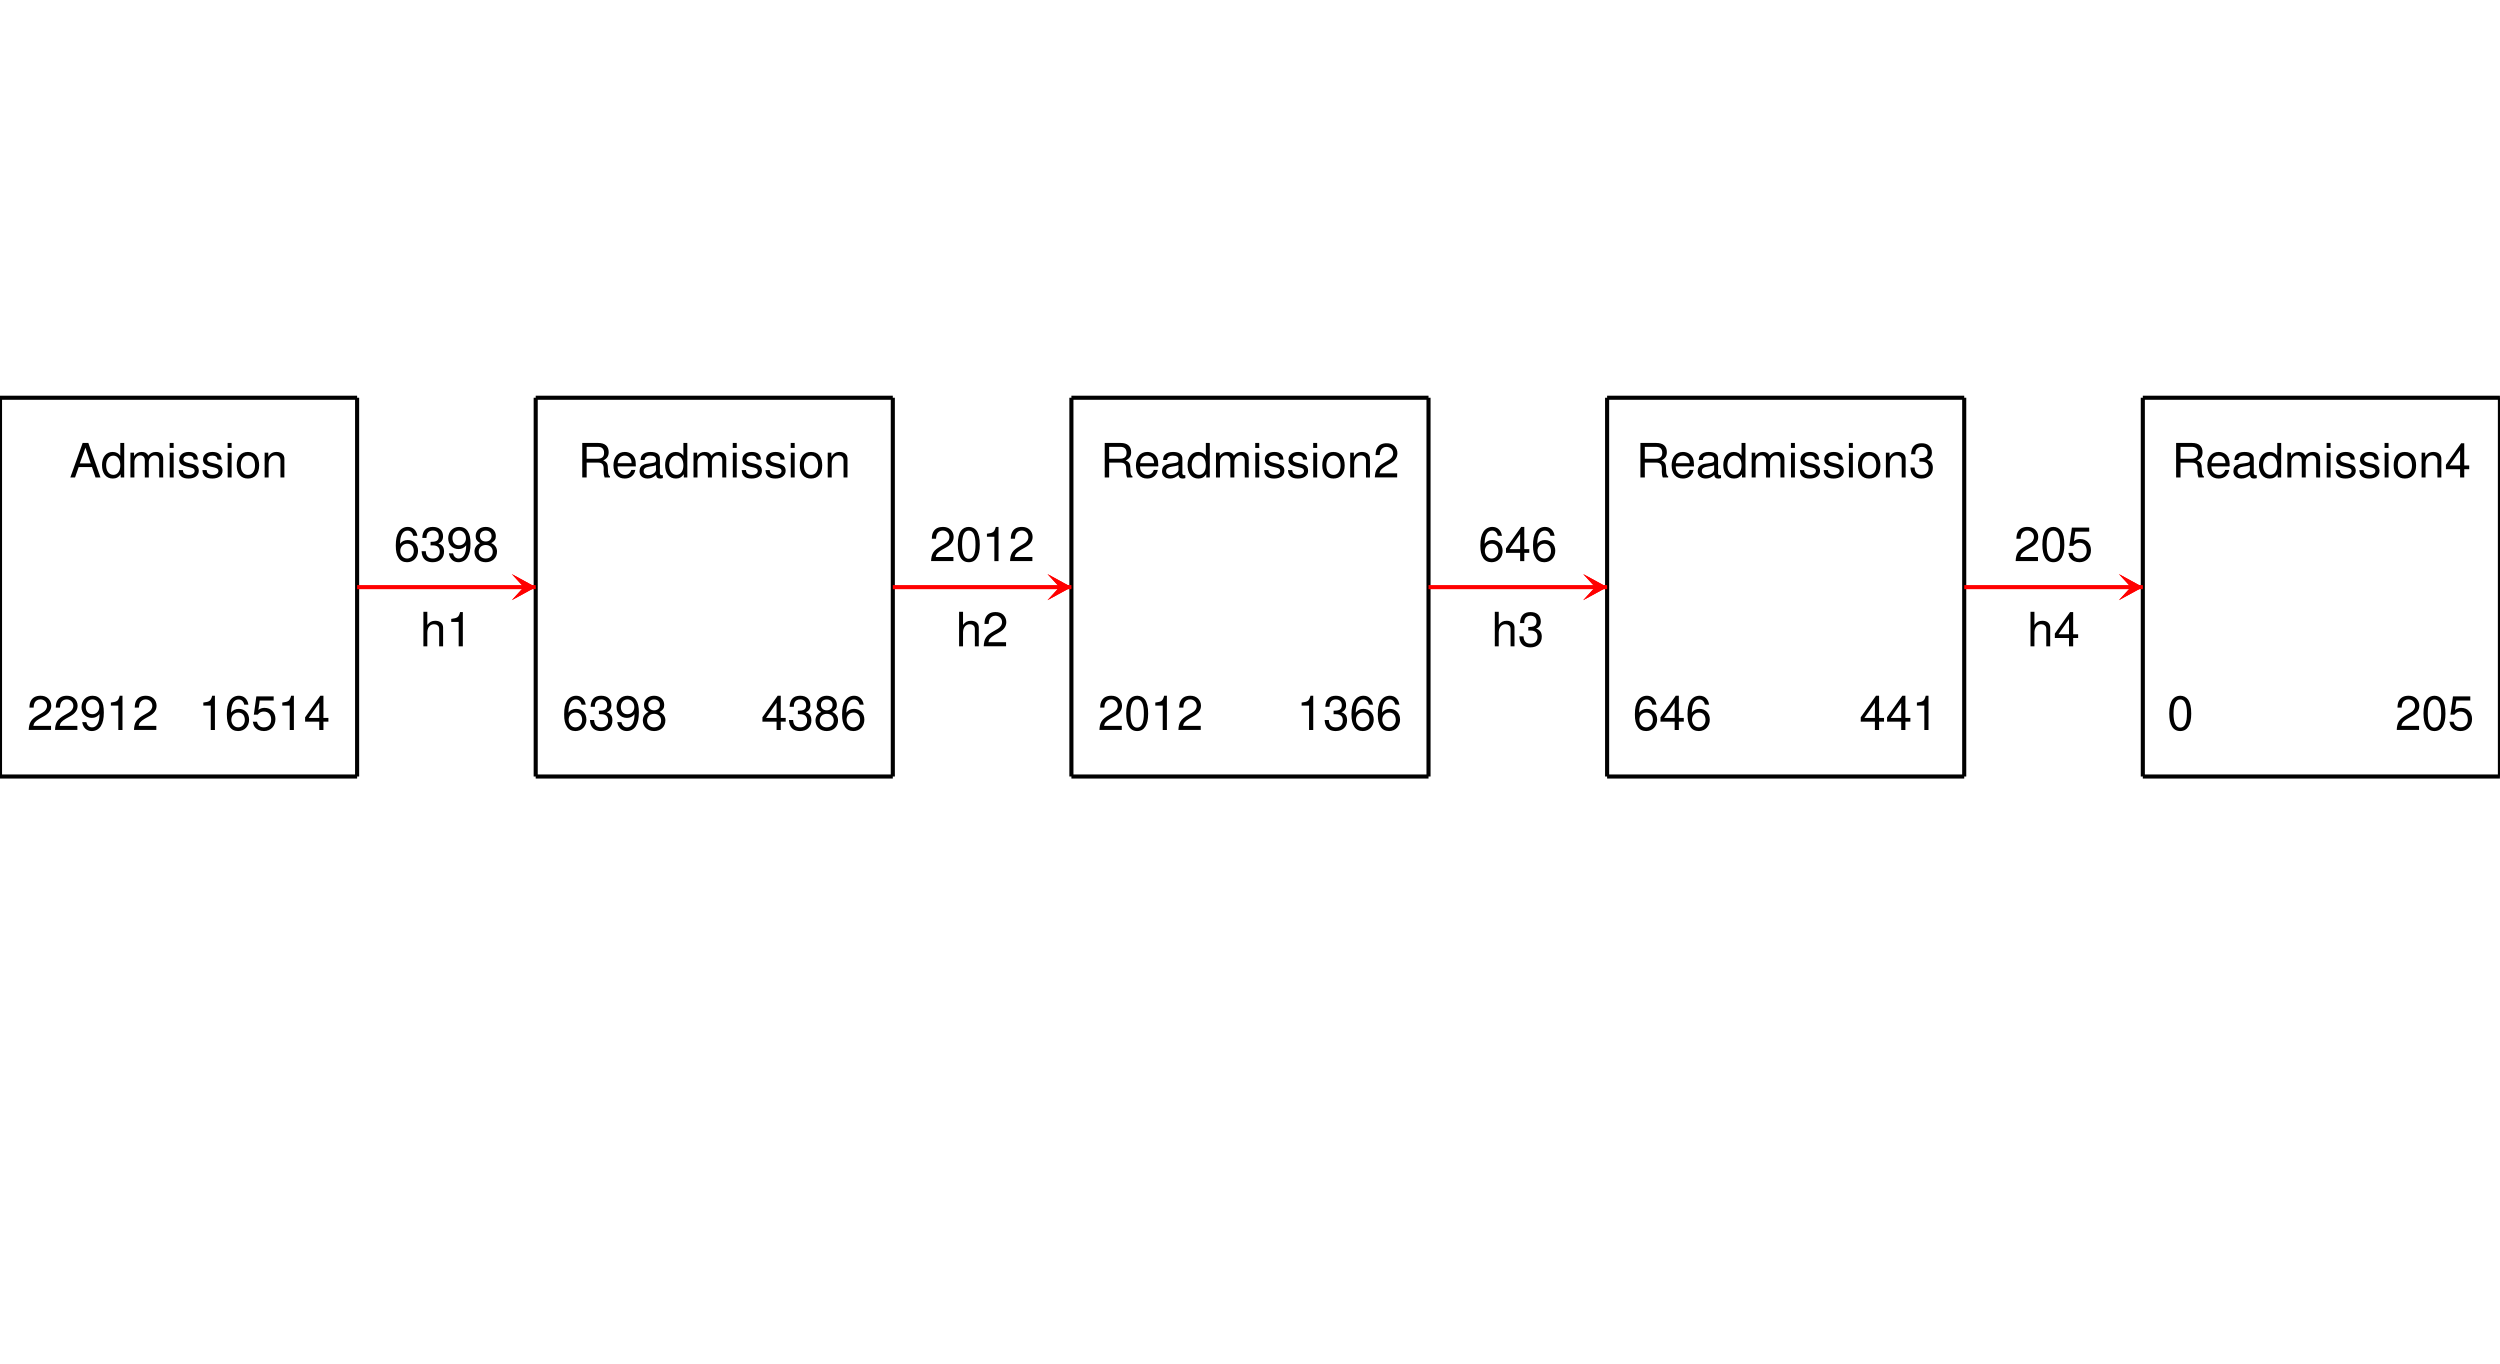
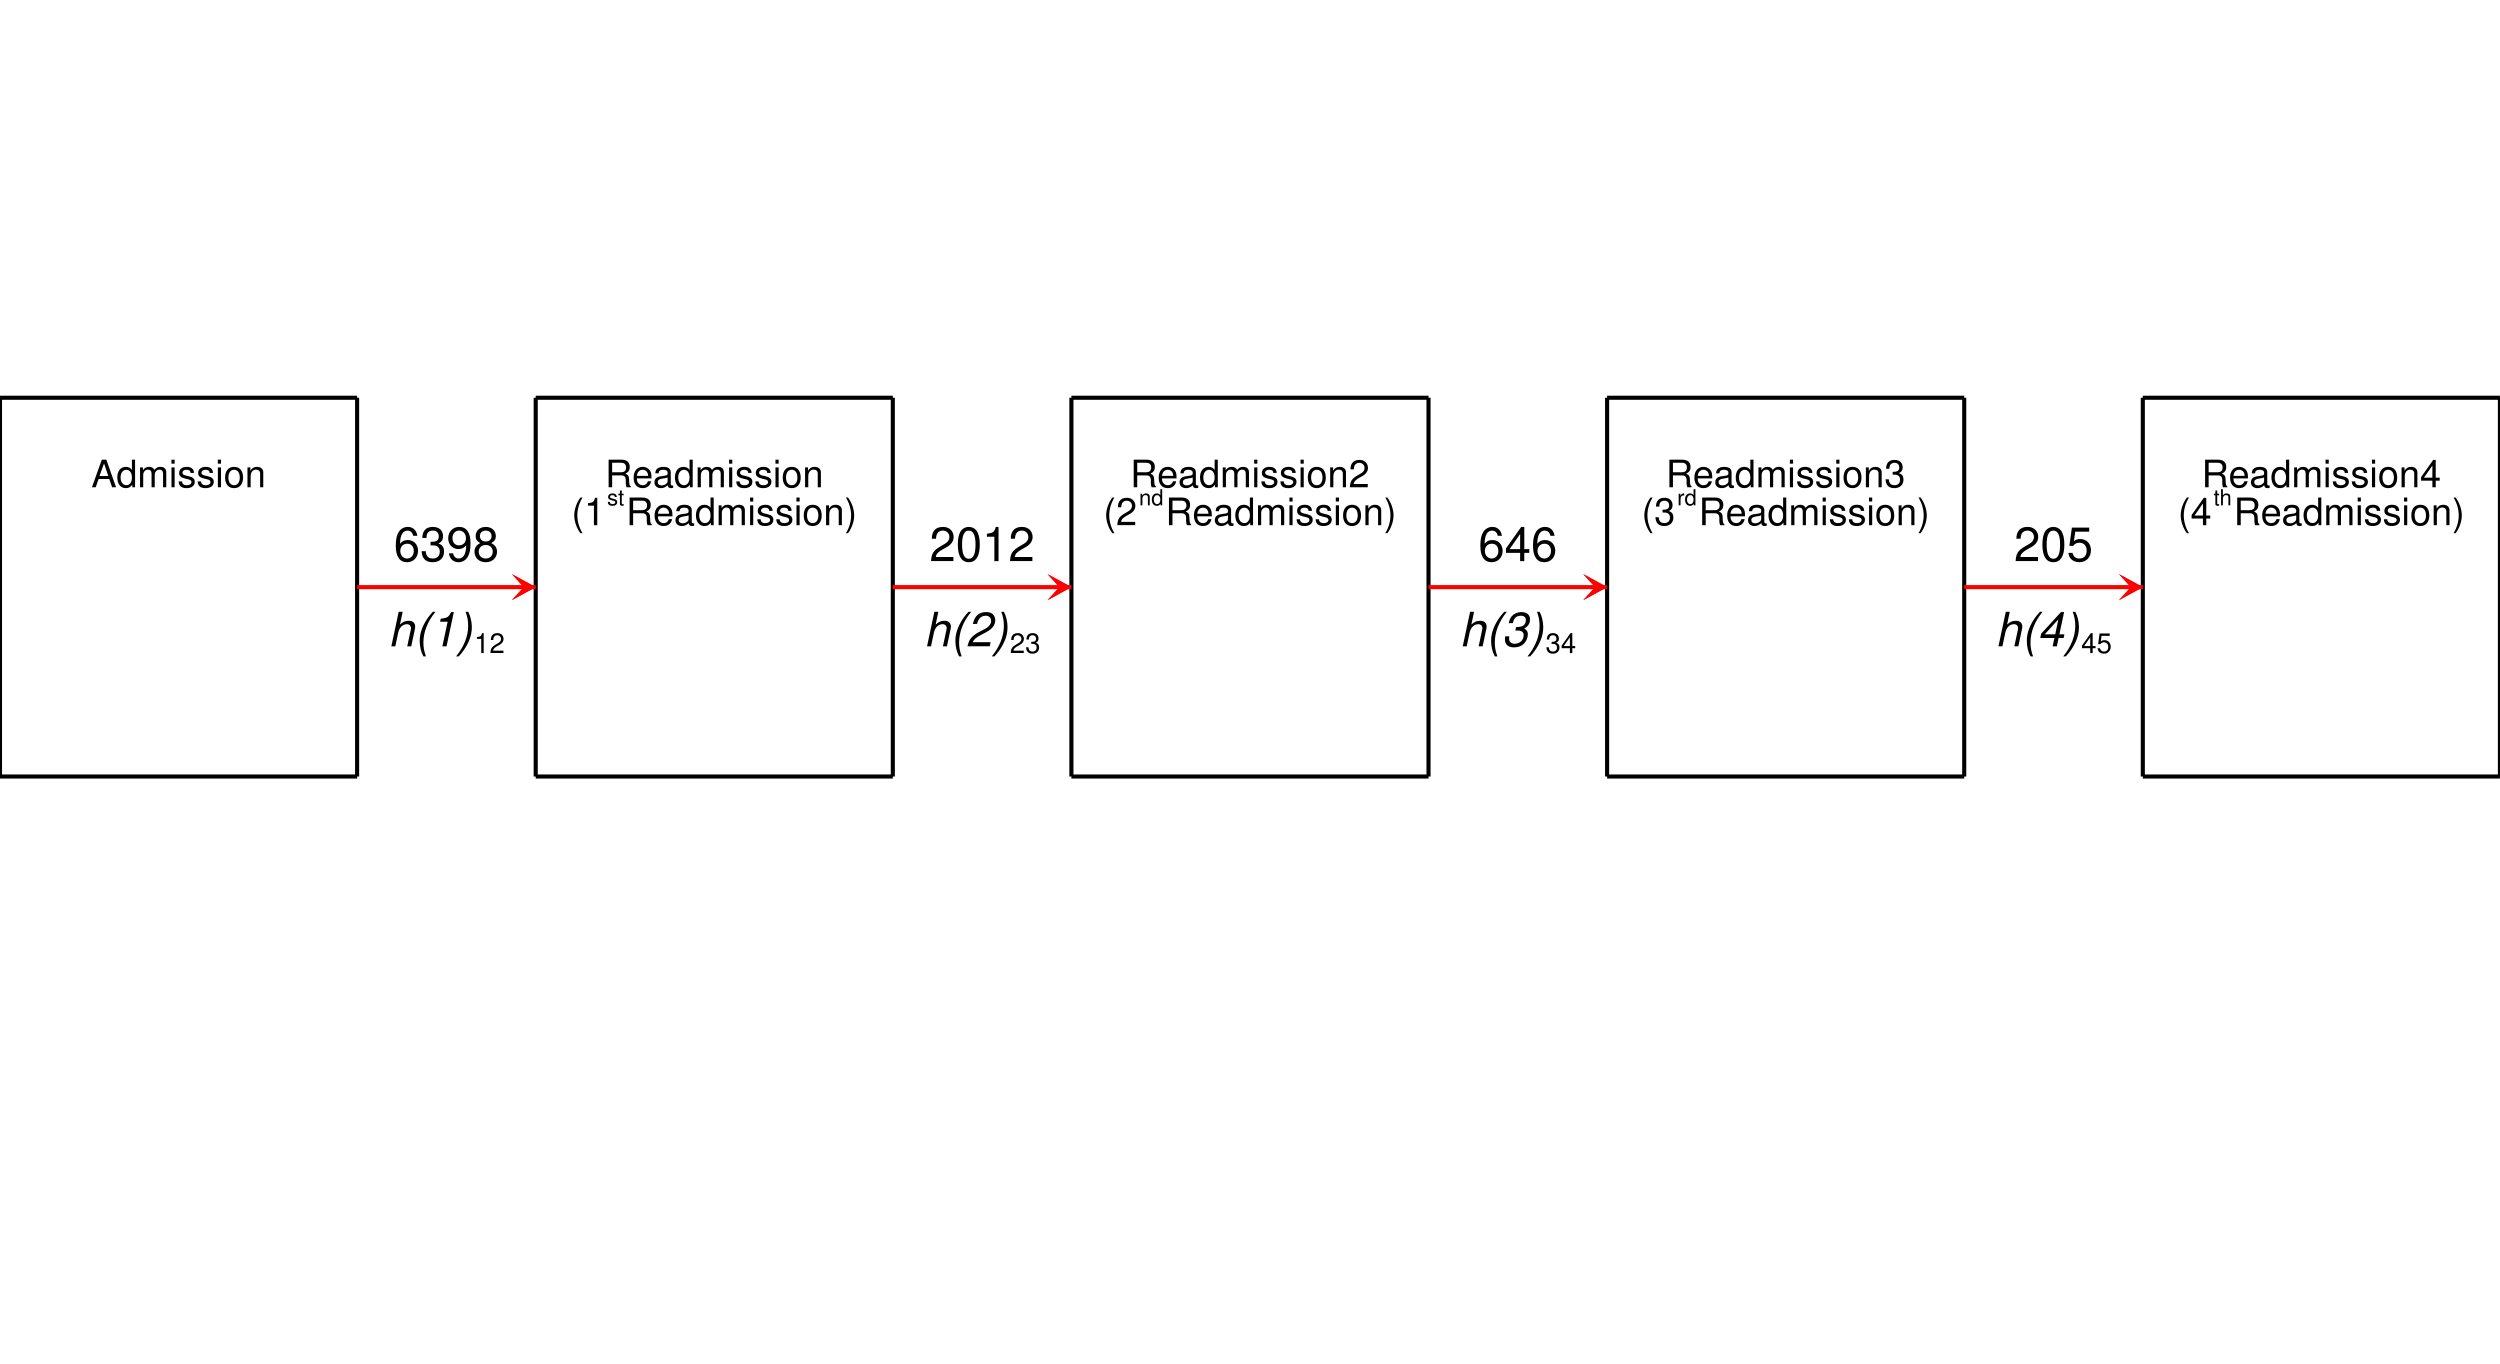
<svg xmlns="http://www.w3.org/2000/svg" xmlns:xlink="http://www.w3.org/1999/xlink" version="1.1" width="5.50in" height="3.00in" viewBox="0 0 3960 2160">
  <rect x="0" y="0" width="3960" height="2160" style="fill:#FFFFFF;stroke:none" />
  <rect x="0.00" y="0.00" width="3959.88" height="2160.00" style="fill:#FFFFFF" />
  <rect x="2.16" y="2.16" width="3955.56" height="2155.68" style="fill:none;stroke:#FFFFFF;stroke-width:4.32" />
  <rect x="0.00" y="0.00" width="3959.88" height="2160.00" style="fill:#FFFFFF" />
  <rect x="2.16" y="2.16" width="3955.56" height="2155.68" style="fill:none;stroke:#FFFFFF;stroke-width:4.32" />
  <line x1="0.00" y1="1229.99" x2="565.66" y2="1229.99" style="stroke:#000000;stroke-width:6.48" />
  <line x1="0.00" y1="1229.99" x2="0.00" y2="630.03" style="stroke:#000000;stroke-width:6.48" />
  <line x1="0.00" y1="630.03" x2="565.66" y2="630.03" style="stroke:#000000;stroke-width:6.48" />
  <line x1="565.66" y1="630.03" x2="565.66" y2="1229.99" style="stroke:#000000;stroke-width:6.48" />
  <line x1="848.55" y1="1229.99" x2="1414.21" y2="1229.99" style="stroke:#000000;stroke-width:6.48" />
  <line x1="848.55" y1="1229.99" x2="848.55" y2="630.03" style="stroke:#000000;stroke-width:6.48" />
  <line x1="848.55" y1="630.03" x2="1414.21" y2="630.03" style="stroke:#000000;stroke-width:6.48" />
  <line x1="1414.21" y1="630.03" x2="1414.21" y2="1229.99" style="stroke:#000000;stroke-width:6.48" />
  <line x1="1697.11" y1="1229.99" x2="2262.77" y2="1229.99" style="stroke:#000000;stroke-width:6.48" />
  <line x1="1697.11" y1="1229.99" x2="1697.11" y2="630.03" style="stroke:#000000;stroke-width:6.48" />
  <line x1="1697.11" y1="630.03" x2="2262.77" y2="630.03" style="stroke:#000000;stroke-width:6.48" />
  <line x1="2262.77" y1="630.03" x2="2262.77" y2="1229.99" style="stroke:#000000;stroke-width:6.48" />
  <line x1="2545.66" y1="1229.99" x2="3111.32" y2="1229.99" style="stroke:#000000;stroke-width:6.48" />
  <line x1="2545.66" y1="1229.99" x2="2545.66" y2="630.03" style="stroke:#000000;stroke-width:6.48" />
  <line x1="2545.66" y1="630.03" x2="3111.32" y2="630.03" style="stroke:#000000;stroke-width:6.48" />
  <line x1="3111.32" y1="630.03" x2="3111.32" y2="1229.99" style="stroke:#000000;stroke-width:6.48" />
  <line x1="3394.22" y1="1229.99" x2="3959.88" y2="1229.99" style="stroke:#000000;stroke-width:6.48" />
  <line x1="3394.22" y1="1229.99" x2="3394.22" y2="630.03" style="stroke:#000000;stroke-width:6.48" />
  <line x1="3394.22" y1="630.03" x2="3959.88" y2="630.03" style="stroke:#000000;stroke-width:6.48" />
  <line x1="3959.88" y1="630.03" x2="3959.88" y2="1229.99" style="stroke:#000000;stroke-width:6.48" />
  <line x1="565.66" y1="930.01" x2="848.55" y2="930.01" style="stroke:#FF0000;stroke-width:6.48" />
  <defs>
-     <path id="path_odxQFRgR" d="M848.55 930.01 L810.69 950.68 L829.62 930.01 L810.69 909.34 L848.55 930.01 Z" stroke-linejoin="round" />
+     <path id="path_SDhekYzP" d="M848.55 930.01 L810.69 950.68 L829.62 930.01 L810.69 909.34 L848.55 930.01 Z" stroke-linejoin="round" />
  </defs>
  <defs>
-     <clipPath id="clipPath_bpcCfUbj">
-       <use xlink:href="#path_odxQFRgR" />
+     <clipPath id="clipPath_vFLuapLl">
+       <use xlink:href="#path_SDhekYzP" />
    </clipPath>
  </defs>
-   <use xlink:href="#path_odxQFRgR" style="stroke:none;fill:#FF0000" />
-   <use xlink:href="#path_odxQFRgR" style="fill:none;stroke:#FF0000;stroke-width:12.96" clip-path="url(#clipPath_bpcCfUbj)" />
+   <use xlink:href="#path_SDhekYzP" style="stroke:none;fill:#FF0000" />
+   <use xlink:href="#path_SDhekYzP" style="fill:none;stroke:#FF0000;stroke-width:12.96" clip-path="url(#clipPath_vFLuapLl)" />
  <line x1="1414.21" y1="930.01" x2="1697.11" y2="930.01" style="stroke:#FF0000;stroke-width:6.48" />
  <defs>
-     <path id="path_RVLJmmSs" d="M1697.11 930.01 L1659.24 950.68 L1678.17 930.01 L1659.24 909.34 L1697.11 930.01 Z" stroke-linejoin="round" />
+     <path id="path_RENyAUka" d="M1697.11 930.01 L1659.24 950.68 L1678.17 930.01 L1659.24 909.34 L1697.11 930.01 Z" stroke-linejoin="round" />
  </defs>
  <defs>
-     <clipPath id="clipPath_WupYReXf">
-       <use xlink:href="#path_RVLJmmSs" />
+     <clipPath id="clipPath_AFoqKPcK">
+       <use xlink:href="#path_RENyAUka" />
    </clipPath>
  </defs>
-   <use xlink:href="#path_RVLJmmSs" style="stroke:none;fill:#FF0000" />
-   <use xlink:href="#path_RVLJmmSs" style="fill:none;stroke:#FF0000;stroke-width:12.96" clip-path="url(#clipPath_WupYReXf)" />
+   <use xlink:href="#path_RENyAUka" style="stroke:none;fill:#FF0000" />
+   <use xlink:href="#path_RENyAUka" style="fill:none;stroke:#FF0000;stroke-width:12.96" clip-path="url(#clipPath_AFoqKPcK)" />
  <line x1="2262.77" y1="930.01" x2="2545.66" y2="930.01" style="stroke:#FF0000;stroke-width:6.48" />
  <defs>
-     <path id="path_STJZdIvt" d="M2545.66 930.01 L2507.79 950.68 L2526.73 930.01 L2507.79 909.34 L2545.66 930.01 Z" stroke-linejoin="round" />
+     <path id="path_cSSLPNfv" d="M2545.66 930.01 L2507.79 950.68 L2526.73 930.01 L2507.79 909.34 L2545.66 930.01 Z" stroke-linejoin="round" />
  </defs>
  <defs>
-     <clipPath id="clipPath_WlJfyaXv">
-       <use xlink:href="#path_STJZdIvt" />
+     <clipPath id="clipPath_FLrOUeDT">
+       <use xlink:href="#path_cSSLPNfv" />
    </clipPath>
  </defs>
-   <use xlink:href="#path_STJZdIvt" style="stroke:none;fill:#FF0000" />
-   <use xlink:href="#path_STJZdIvt" style="fill:none;stroke:#FF0000;stroke-width:12.96" clip-path="url(#clipPath_WlJfyaXv)" />
+   <use xlink:href="#path_cSSLPNfv" style="stroke:none;fill:#FF0000" />
+   <use xlink:href="#path_cSSLPNfv" style="fill:none;stroke:#FF0000;stroke-width:12.96" clip-path="url(#clipPath_FLrOUeDT)" />
  <line x1="3111.32" y1="930.01" x2="3394.22" y2="930.01" style="stroke:#FF0000;stroke-width:6.48" />
  <defs>
-     <path id="path_lCONLOQi" d="M3394.22 930.01 L3356.35 950.68 L3375.28 930.01 L3356.35 909.34 L3394.22 930.01 Z" stroke-linejoin="round" />
+     <path id="path_ggoYiMju" d="M3394.22 930.01 L3356.35 950.68 L3375.28 930.01 L3356.35 909.34 L3394.22 930.01 Z" stroke-linejoin="round" />
  </defs>
  <defs>
-     <clipPath id="clipPath_HvqtabQR">
-       <use xlink:href="#path_lCONLOQi" />
+     <clipPath id="clipPath_cBwEXJQl">
+       <use xlink:href="#path_ggoYiMju" />
    </clipPath>
  </defs>
-   <use xlink:href="#path_lCONLOQi" style="stroke:none;fill:#FF0000" />
-   <use xlink:href="#path_lCONLOQi" style="fill:none;stroke:#FF0000;stroke-width:12.96" clip-path="url(#clipPath_HvqtabQR)" />
-   <text x="282.89" y="756.30" style="font-family:'Helvetica';font-size:74.99px;fill:#000000" text-anchor="middle">Admission</text>
-   <text x="1131.45" y="756.30" style="font-family:'Helvetica';font-size:74.99px;fill:#000000" text-anchor="middle">Readmission</text>
-   <text x="1979.88" y="756.30" style="font-family:'Helvetica';font-size:74.99px;fill:#000000" text-anchor="middle">Readmission2</text>
-   <text x="2828.43" y="756.30" style="font-family:'Helvetica';font-size:74.99px;fill:#000000" text-anchor="middle">Readmission3</text>
-   <text x="3676.98" y="756.30" style="font-family:'Helvetica';font-size:74.99px;fill:#000000" text-anchor="middle">Readmission4</text>
-   <text x="147.14" y="1156.28" style="font-family:'Helvetica';font-size:74.99px;fill:#000000" text-anchor="middle">22912</text>
-   <text x="973.79" y="1156.28" style="font-family:'Helvetica';font-size:74.99px;fill:#000000" text-anchor="middle">6398</text>
-   <text x="1822.34" y="1156.28" style="font-family:'Helvetica';font-size:74.99px;fill:#000000" text-anchor="middle">2012</text>
-   <text x="2648.99" y="1156.28" style="font-family:'Helvetica';font-size:74.99px;fill:#000000" text-anchor="middle">646</text>
-   <text x="3453.74" y="1156.28" style="font-family:'Helvetica';font-size:74.99px;fill:#000000" text-anchor="middle">0</text>
-   <text x="418.65" y="1156.28" style="font-family:'Helvetica';font-size:74.99px;fill:#000000" text-anchor="middle">16514</text>
-   <text x="1288.98" y="1156.28" style="font-family:'Helvetica';font-size:74.99px;fill:#000000" text-anchor="middle">4386</text>
-   <text x="2137.53" y="1156.28" style="font-family:'Helvetica';font-size:74.99px;fill:#000000" text-anchor="middle">1366</text>
-   <text x="3007.87" y="1156.28" style="font-family:'Helvetica';font-size:74.99px;fill:#000000" text-anchor="middle">441</text>
-   <text x="3856.42" y="1156.28" style="font-family:'Helvetica';font-size:74.99px;fill:#000000" text-anchor="middle">205</text>
+   <use xlink:href="#path_ggoYiMju" style="stroke:none;fill:#FF0000" />
+   <use xlink:href="#path_ggoYiMju" style="fill:none;stroke:#FF0000;stroke-width:12.96" clip-path="url(#clipPath_cBwEXJQl)" />
+   <text x="282.89" y="771.85" style="font-family:'Helvetica';font-size:60.02px;fill:#000000" text-anchor="middle">Admission</text>
+   <text x="1131.45" y="771.85" style="font-family:'Helvetica';font-size:60.02px;fill:#000000" text-anchor="middle">Readmission</text>
+   <text x="1131.45" y="831.87" style="fill:#000000" text-anchor="middle">
+     <tspan style="font-family:'Helvetica';font-size:60.02px">(1</tspan>
+     <tspan dy="-31.44px" style="font-family:'Helvetica';font-size:34.99px">st</tspan>
+     <tspan dy="31.44px" style="font-family:'Helvetica';font-size:60.02px"> Readmission)</tspan>
+   </text>
+   <text x="1979.88" y="771.85" style="font-family:'Helvetica';font-size:60.02px;fill:#000000" text-anchor="middle">Readmission2</text>
+   <text x="1979.88" y="831.87" style="fill:#000000" text-anchor="middle">
+     <tspan style="font-family:'Helvetica';font-size:60.02px">(2</tspan>
+     <tspan dy="-31.44px" style="font-family:'Helvetica';font-size:34.99px">nd</tspan>
+     <tspan dy="31.44px" style="font-family:'Helvetica';font-size:60.02px"> Readmission)</tspan>
+   </text>
+   <text x="2828.43" y="771.85" style="font-family:'Helvetica';font-size:60.02px;fill:#000000" text-anchor="middle">Readmission3</text>
+   <text x="2828.43" y="831.87" style="fill:#000000" text-anchor="middle">
+     <tspan style="font-family:'Helvetica';font-size:60.02px">(3</tspan>
+     <tspan dy="-31.44px" style="font-family:'Helvetica';font-size:34.99px">rd</tspan>
+     <tspan dy="31.44px" style="font-family:'Helvetica';font-size:60.02px"> Readmission)</tspan>
+   </text>
+   <text x="3676.98" y="771.85" style="font-family:'Helvetica';font-size:60.02px;fill:#000000" text-anchor="middle">Readmission4</text>
+   <text x="3676.98" y="831.87" style="fill:#000000" text-anchor="middle">
+     <tspan style="font-family:'Helvetica';font-size:60.02px">(4</tspan>
+     <tspan dy="-31.44px" style="font-family:'Helvetica';font-size:34.99px">th</tspan>
+     <tspan dy="31.44px" style="font-family:'Helvetica';font-size:60.02px"> Readmission)</tspan>
+   </text>
  <text x="707.11" y="888.84" style="font-family:'Helvetica';font-size:74.99px;fill:#000000" text-anchor="middle">6398</text>
  <text x="1555.66" y="888.84" style="font-family:'Helvetica';font-size:74.99px;fill:#000000" text-anchor="middle">2012</text>
  <text x="2404.22" y="888.84" style="font-family:'Helvetica';font-size:74.99px;fill:#000000" text-anchor="middle">646</text>
  <text x="3252.77" y="888.84" style="font-family:'Helvetica';font-size:74.99px;fill:#000000" text-anchor="middle">205</text>
-   <text x="707.11" y="1023.74" style="font-family:'Helvetica';font-size:74.99px;fill:#000000" text-anchor="middle">h1</text>
-   <text x="1555.66" y="1023.74" style="font-family:'Helvetica';font-size:74.99px;fill:#000000" text-anchor="middle">h2</text>
-   <text x="2404.22" y="1023.74" style="font-family:'Helvetica';font-size:74.99px;fill:#000000" text-anchor="middle">h3</text>
-   <text x="3252.77" y="1023.74" style="font-family:'Helvetica';font-size:74.99px;fill:#000000" text-anchor="middle">h4</text>
+   <text x="707.11" y="1023.74" style="fill:#000000" text-anchor="middle">
+     <tspan style="font-family:'Helvetica';font-style:italic;font-size:74.99px">h(1)</tspan>
+     <tspan dy="10.71px" style="font-family:'Helvetica';font-size:43.72px">12</tspan>
+   </text>
+   <text x="1555.66" y="1023.74" style="fill:#000000" text-anchor="middle">
+     <tspan style="font-family:'Helvetica';font-style:italic;font-size:74.99px">h(2)</tspan>
+     <tspan dy="10.71px" style="font-family:'Helvetica';font-size:43.72px">23</tspan>
+   </text>
+   <text x="2404.22" y="1023.74" style="fill:#000000" text-anchor="middle">
+     <tspan style="font-family:'Helvetica';font-style:italic;font-size:74.99px">h(3)</tspan>
+     <tspan dy="10.71px" style="font-family:'Helvetica';font-size:43.72px">34</tspan>
+   </text>
+   <text x="3252.77" y="1023.74" style="fill:#000000" text-anchor="middle">
+     <tspan style="font-family:'Helvetica';font-style:italic;font-size:74.99px">h(4)</tspan>
+     <tspan dy="10.71px" style="font-family:'Helvetica';font-size:43.72px">45</tspan>
+   </text>
</svg>
